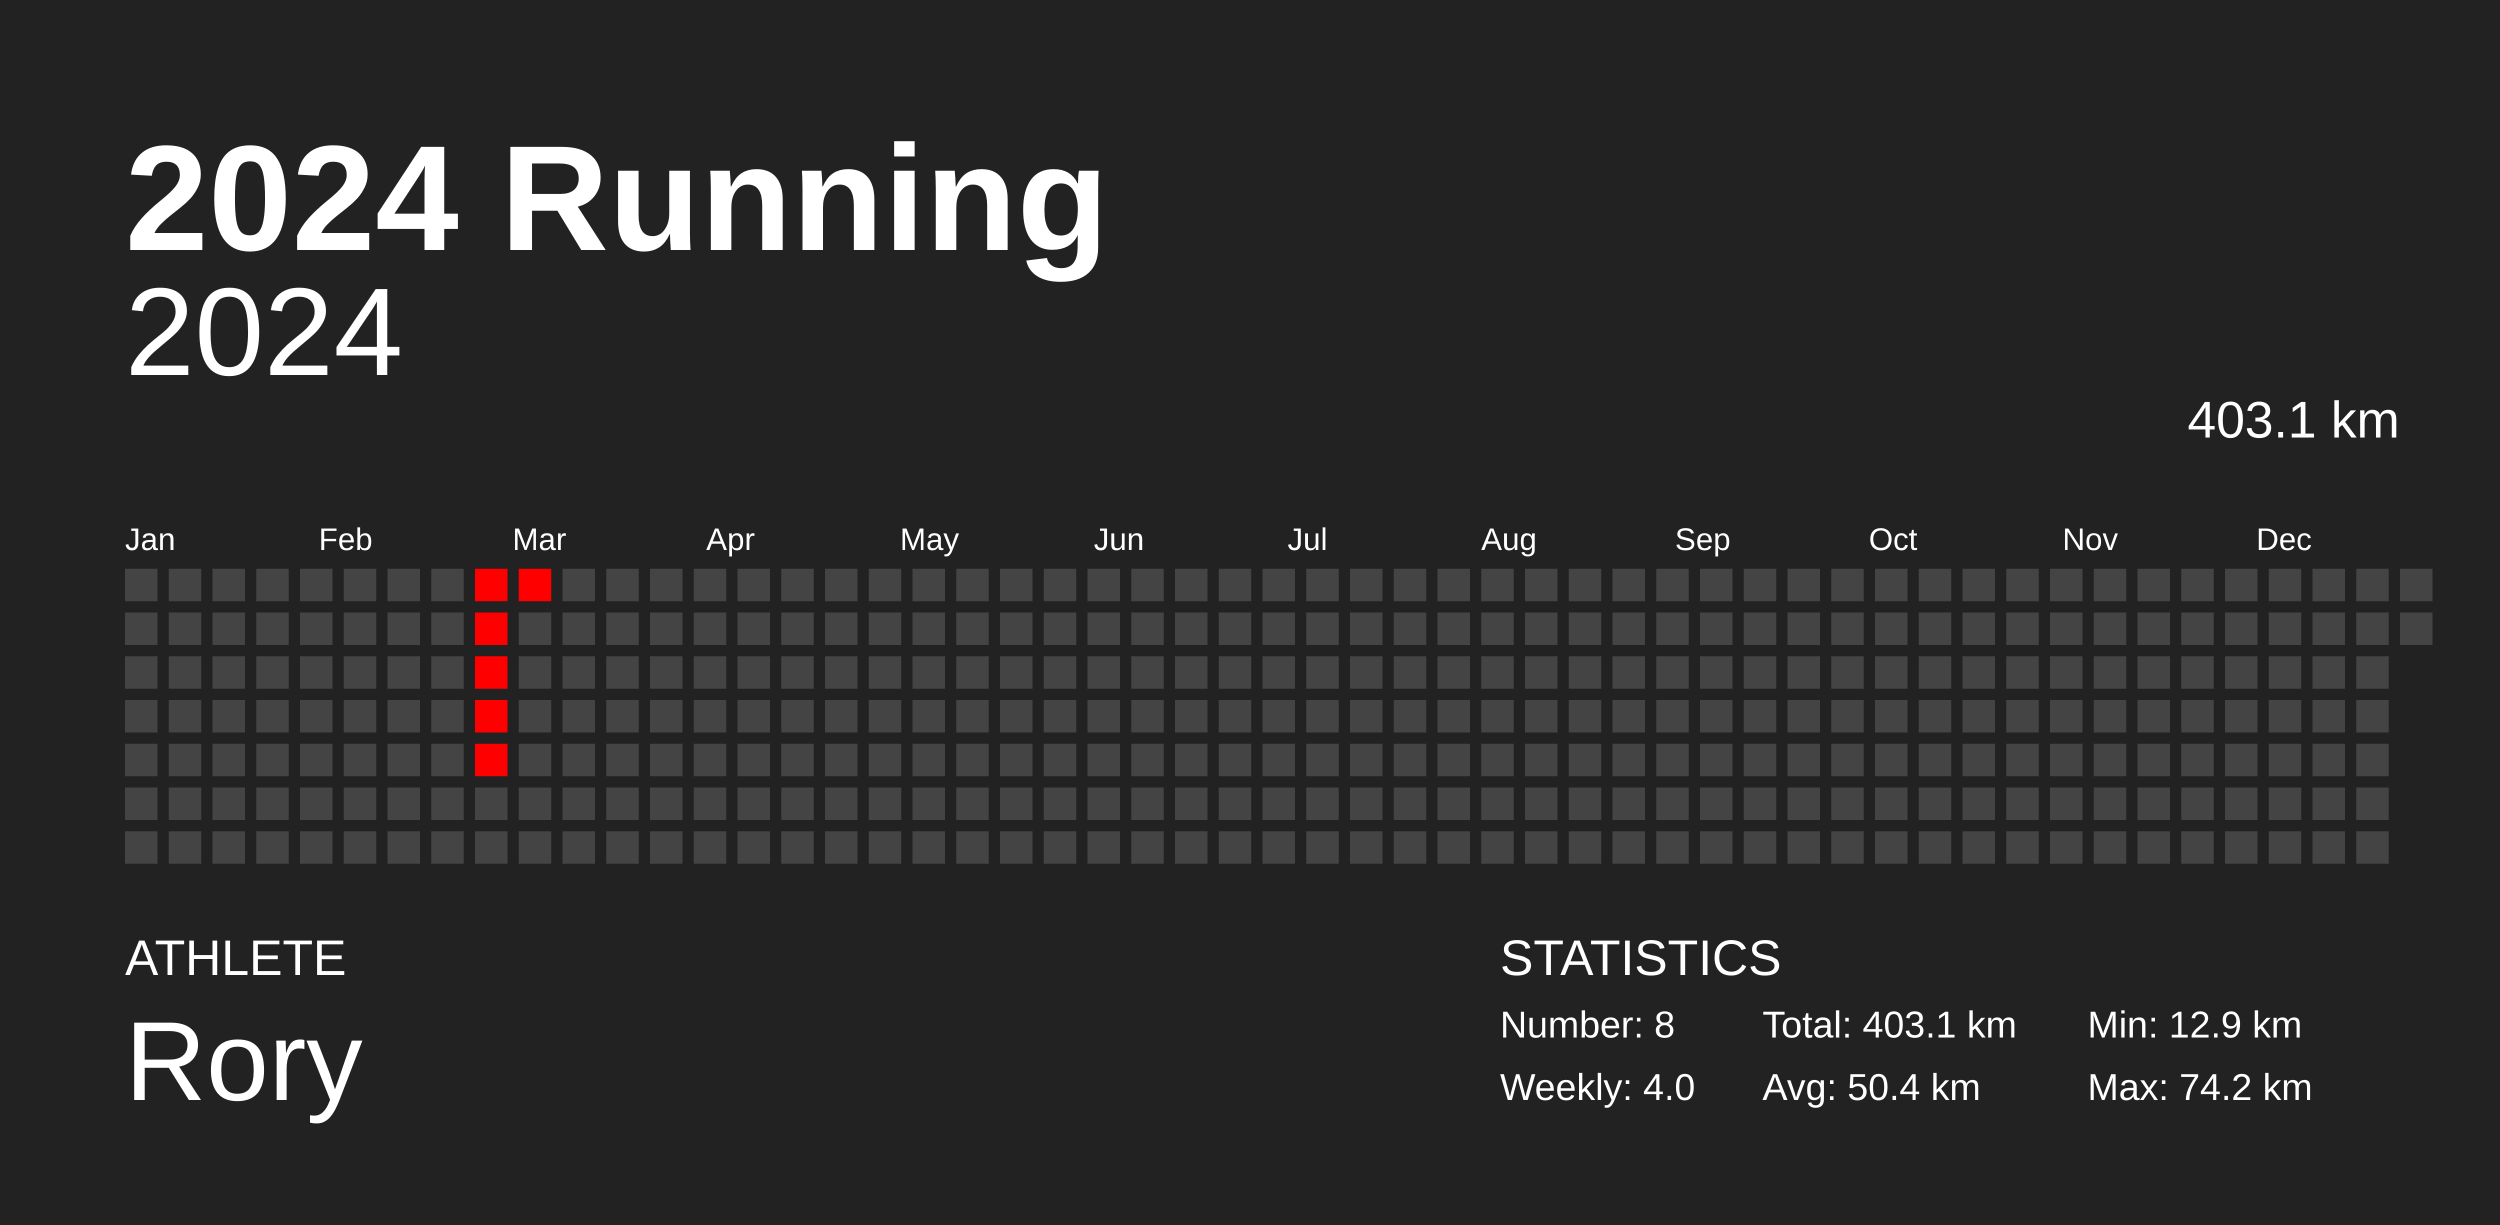
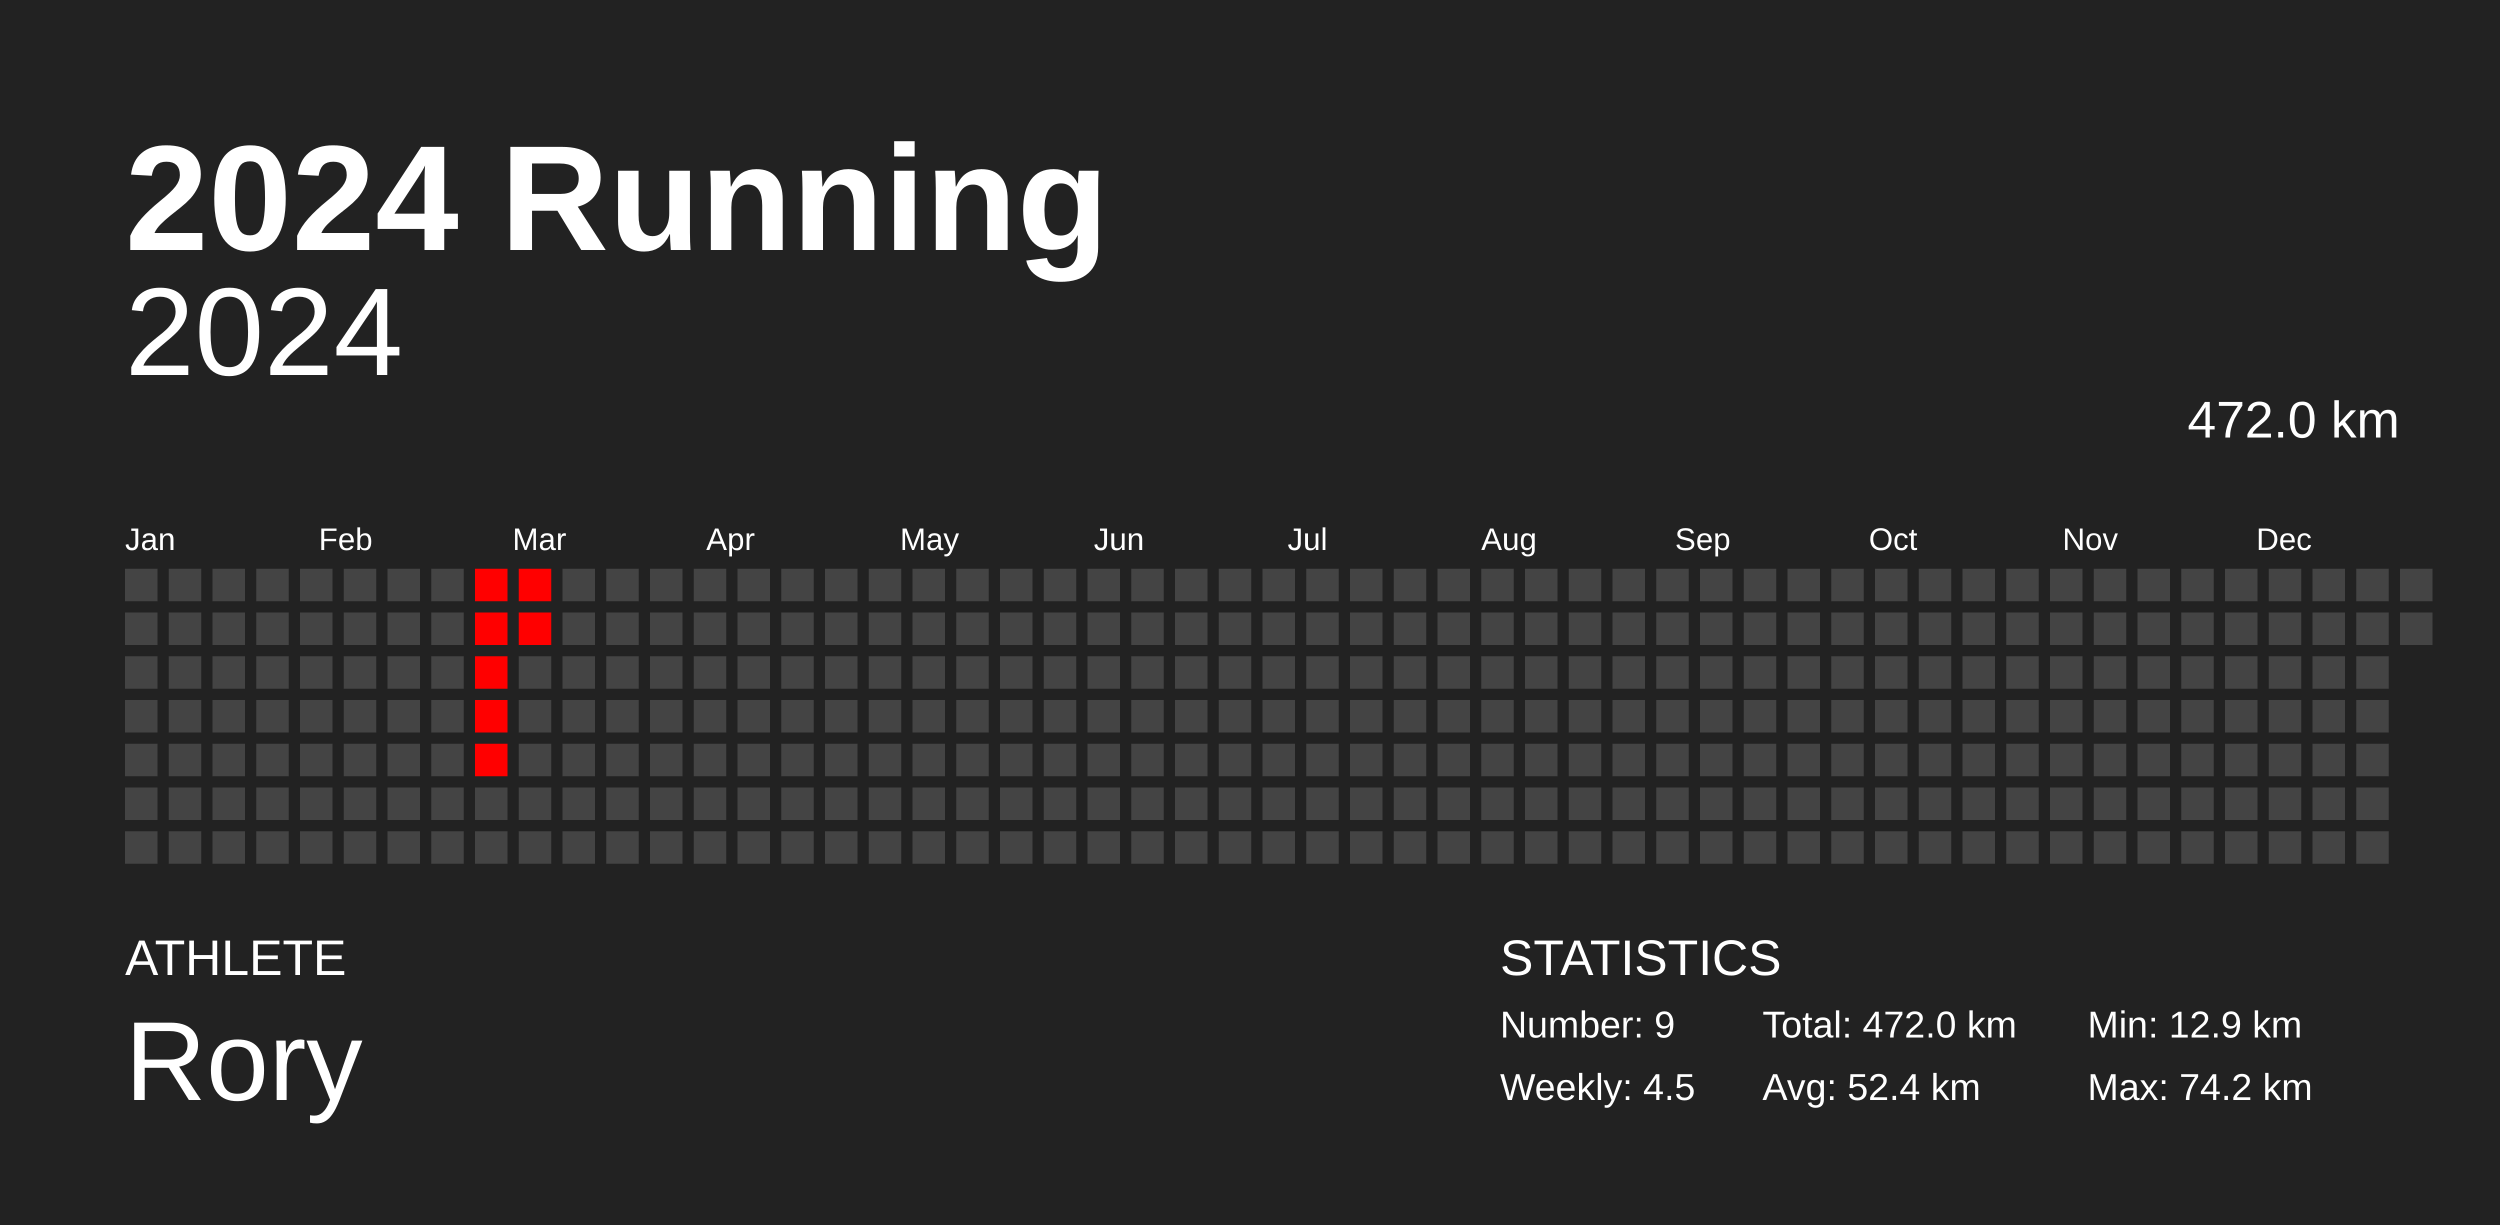
<svg xmlns="http://www.w3.org/2000/svg" baseProfile="full" height="98mm" version="1.1" viewBox="0,0,200,98" width="200mm">
  <defs />
  <rect fill="#222222" height="98" width="200" x="0" y="0" />
  <text fill="#FFFFFF" style="font-size:12px; font-family:Arial; font-weight:bold;" x="10" y="20">2024 Running</text>
  <text fill="#FFFFFF" style="font-size:4px; font-family:Arial" x="10" y="78">ATHLETE</text>
  <text fill="#FFFFFF" style="font-size:9px; font-family:Arial" x="10" y="88">Rory</text>
  <text fill="#FFFFFF" style="font-size:4px; font-family:Arial" x="120" y="78">STATISTICS</text>
-   <text fill="#FFFFFF" style="font-size:3px; font-family:Arial" x="120" y="83">Number: 8</text>
-   <text fill="#FFFFFF" style="font-size:3px; font-family:Arial" x="120" y="88">Weekly: 4.0</text>
-   <text fill="#FFFFFF" style="font-size:3px; font-family:Arial" x="141" y="83">Total: 403.1 km</text>
-   <text fill="#FFFFFF" style="font-size:3px; font-family:Arial" x="141" y="88">Avg: 50.4 km</text>
+   <text fill="#FFFFFF" style="font-size:3px; font-family:Arial" x="120" y="83">Number: 9</text>
+   <text fill="#FFFFFF" style="font-size:3px; font-family:Arial" x="120" y="88">Weekly: 4.5</text>
+   <text fill="#FFFFFF" style="font-size:3px; font-family:Arial" x="141" y="83">Total: 472.0 km</text>
+   <text fill="#FFFFFF" style="font-size:3px; font-family:Arial" x="141" y="88">Avg: 52.4 km</text>
  <text fill="#FFFFFF" style="font-size:3px; font-family:Arial" x="167" y="83">Min: 12.9 km</text>
  <text fill="#FFFFFF" style="font-size:3px; font-family:Arial" x="167" y="88">Max: 74.2 km</text>
  <text alignment-baseline="hanging" fill="#FFFFFF" style="font-size:10.0px; font-family:Arial;" x="10" y="30">2024</text>
-   <text alignment-baseline="hanging" fill="#FFFFFF" style="font-size:4.125px; font-family:Arial;" x="175" y="35">403.1 km</text>
+   <text alignment-baseline="hanging" fill="#FFFFFF" style="font-size:4.125px; font-family:Arial;" x="175" y="35">472.0 km</text>
  <text fill="#FFFFFF" style="font-size:2.5px; font-family:Arial" x="10.0" y="44">Jan</text>
  <text fill="#FFFFFF" style="font-size:2.5px; font-family:Arial" x="25.5" y="44">Feb</text>
  <text fill="#FFFFFF" style="font-size:2.5px; font-family:Arial" x="41.0" y="44">Mar</text>
  <text fill="#FFFFFF" style="font-size:2.5px; font-family:Arial" x="56.5" y="44">Apr</text>
  <text fill="#FFFFFF" style="font-size:2.5px; font-family:Arial" x="72.0" y="44">May</text>
  <text fill="#FFFFFF" style="font-size:2.5px; font-family:Arial" x="87.5" y="44">Jun</text>
  <text fill="#FFFFFF" style="font-size:2.5px; font-family:Arial" x="103.0" y="44">Jul</text>
  <text fill="#FFFFFF" style="font-size:2.5px; font-family:Arial" x="118.5" y="44">Aug</text>
  <text fill="#FFFFFF" style="font-size:2.5px; font-family:Arial" x="134.0" y="44">Sep</text>
  <text fill="#FFFFFF" style="font-size:2.5px; font-family:Arial" x="149.5" y="44">Oct</text>
  <text fill="#FFFFFF" style="font-size:2.5px; font-family:Arial" x="165.0" y="44">Nov</text>
  <text fill="#FFFFFF" style="font-size:2.5px; font-family:Arial" x="180.5" y="44">Dec</text>
  <rect fill="#444444" height="2.6" width="2.6" x="10.0" y="45.5" />
  <rect fill="#444444" height="2.6" width="2.6" x="10.0" y="49.0" />
  <rect fill="#444444" height="2.6" width="2.6" x="10.0" y="52.5" />
  <rect fill="#444444" height="2.6" width="2.6" x="10.0" y="56.0" />
  <rect fill="#444444" height="2.6" width="2.6" x="10.0" y="59.5" />
  <rect fill="#444444" height="2.6" width="2.6" x="10.0" y="63.0" />
  <rect fill="#444444" height="2.6" width="2.6" x="10.0" y="66.5" />
  <rect fill="#444444" height="2.6" width="2.6" x="13.5" y="45.5" />
  <rect fill="#444444" height="2.6" width="2.6" x="13.5" y="49.0" />
  <rect fill="#444444" height="2.6" width="2.6" x="13.5" y="52.5" />
  <rect fill="#444444" height="2.6" width="2.6" x="13.5" y="56.0" />
  <rect fill="#444444" height="2.6" width="2.6" x="13.5" y="59.5" />
  <rect fill="#444444" height="2.6" width="2.6" x="13.5" y="63.0" />
  <rect fill="#444444" height="2.6" width="2.6" x="13.5" y="66.5" />
  <rect fill="#444444" height="2.6" width="2.6" x="17.0" y="45.5" />
  <rect fill="#444444" height="2.6" width="2.6" x="17.0" y="49.0" />
  <rect fill="#444444" height="2.6" width="2.6" x="17.0" y="52.5" />
  <rect fill="#444444" height="2.6" width="2.6" x="17.0" y="56.0" />
  <rect fill="#444444" height="2.6" width="2.6" x="17.0" y="59.5" />
  <rect fill="#444444" height="2.6" width="2.6" x="17.0" y="63.0" />
  <rect fill="#444444" height="2.6" width="2.6" x="17.0" y="66.5" />
  <rect fill="#444444" height="2.6" width="2.6" x="20.5" y="45.5" />
  <rect fill="#444444" height="2.6" width="2.6" x="20.5" y="49.0" />
  <rect fill="#444444" height="2.6" width="2.6" x="20.5" y="52.5" />
  <rect fill="#444444" height="2.6" width="2.6" x="20.5" y="56.0" />
  <rect fill="#444444" height="2.6" width="2.6" x="20.5" y="59.5" />
  <rect fill="#444444" height="2.6" width="2.6" x="20.5" y="63.0" />
  <rect fill="#444444" height="2.6" width="2.6" x="20.5" y="66.5" />
  <rect fill="#444444" height="2.6" width="2.6" x="24.0" y="45.5" />
  <rect fill="#444444" height="2.6" width="2.6" x="24.0" y="49.0" />
  <rect fill="#444444" height="2.6" width="2.6" x="24.0" y="52.5" />
  <rect fill="#444444" height="2.6" width="2.6" x="24.0" y="56.0" />
  <rect fill="#444444" height="2.6" width="2.6" x="24.0" y="59.5" />
  <rect fill="#444444" height="2.6" width="2.6" x="24.0" y="63.0" />
  <rect fill="#444444" height="2.6" width="2.6" x="24.0" y="66.5" />
  <rect fill="#444444" height="2.6" width="2.6" x="27.5" y="45.5" />
  <rect fill="#444444" height="2.6" width="2.6" x="27.5" y="49.0" />
  <rect fill="#444444" height="2.6" width="2.6" x="27.5" y="52.5" />
  <rect fill="#444444" height="2.6" width="2.6" x="27.5" y="56.0" />
  <rect fill="#444444" height="2.6" width="2.6" x="27.5" y="59.5" />
  <rect fill="#444444" height="2.6" width="2.6" x="27.5" y="63.0" />
  <rect fill="#444444" height="2.6" width="2.6" x="27.5" y="66.5" />
  <rect fill="#444444" height="2.6" width="2.6" x="31.0" y="45.5" />
  <rect fill="#444444" height="2.6" width="2.6" x="31.0" y="49.0" />
  <rect fill="#444444" height="2.6" width="2.6" x="31.0" y="52.5" />
  <rect fill="#444444" height="2.6" width="2.6" x="31.0" y="56.0" />
  <rect fill="#444444" height="2.6" width="2.6" x="31.0" y="59.5" />
  <rect fill="#444444" height="2.6" width="2.6" x="31.0" y="63.0" />
  <rect fill="#444444" height="2.6" width="2.6" x="31.0" y="66.5" />
  <rect fill="#444444" height="2.6" width="2.6" x="34.5" y="45.5" />
  <rect fill="#444444" height="2.6" width="2.6" x="34.5" y="49.0" />
  <rect fill="#444444" height="2.6" width="2.6" x="34.5" y="52.5" />
  <rect fill="#444444" height="2.6" width="2.6" x="34.5" y="56.0" />
  <rect fill="#444444" height="2.6" width="2.6" x="34.5" y="59.5" />
  <rect fill="#444444" height="2.6" width="2.6" x="34.5" y="63.0" />
  <rect fill="#444444" height="2.6" width="2.6" x="34.5" y="66.5" />
  <rect fill="red" height="2.6" width="2.6" x="38.0" y="45.5" />
  <rect fill="red" height="2.6" width="2.6" x="38.0" y="49.0" />
  <rect fill="red" height="2.6" width="2.6" x="38.0" y="52.5" />
  <rect fill="red" height="2.6" width="2.6" x="38.0" y="56.0" />
  <rect fill="red" height="2.6" width="2.6" x="38.0" y="59.5" />
  <rect fill="#444444" height="2.6" width="2.6" x="38.0" y="63.0" />
  <rect fill="#444444" height="2.6" width="2.6" x="38.0" y="66.5" />
  <rect fill="red" height="2.6" width="2.6" x="41.5" y="45.5" />
-   <rect fill="#444444" height="2.6" width="2.6" x="41.5" y="49.0" />
+   <rect fill="red" height="2.6" width="2.6" x="41.5" y="49.0" />
  <rect fill="#444444" height="2.6" width="2.6" x="41.5" y="52.5" />
  <rect fill="#444444" height="2.6" width="2.6" x="41.5" y="56.0" />
  <rect fill="#444444" height="2.6" width="2.6" x="41.5" y="59.5" />
  <rect fill="#444444" height="2.6" width="2.6" x="41.5" y="63.0" />
  <rect fill="#444444" height="2.6" width="2.6" x="41.5" y="66.5" />
  <rect fill="#444444" height="2.6" width="2.6" x="45.0" y="45.5" />
  <rect fill="#444444" height="2.6" width="2.6" x="45.0" y="49.0" />
  <rect fill="#444444" height="2.6" width="2.6" x="45.0" y="52.5" />
  <rect fill="#444444" height="2.6" width="2.6" x="45.0" y="56.0" />
  <rect fill="#444444" height="2.6" width="2.6" x="45.0" y="59.5" />
  <rect fill="#444444" height="2.6" width="2.6" x="45.0" y="63.0" />
  <rect fill="#444444" height="2.6" width="2.6" x="45.0" y="66.5" />
  <rect fill="#444444" height="2.6" width="2.6" x="48.5" y="45.5" />
  <rect fill="#444444" height="2.6" width="2.6" x="48.5" y="49.0" />
  <rect fill="#444444" height="2.6" width="2.6" x="48.5" y="52.5" />
  <rect fill="#444444" height="2.6" width="2.6" x="48.5" y="56.0" />
  <rect fill="#444444" height="2.6" width="2.6" x="48.5" y="59.5" />
  <rect fill="#444444" height="2.6" width="2.6" x="48.5" y="63.0" />
  <rect fill="#444444" height="2.6" width="2.6" x="48.5" y="66.5" />
  <rect fill="#444444" height="2.6" width="2.6" x="52.0" y="45.5" />
  <rect fill="#444444" height="2.6" width="2.6" x="52.0" y="49.0" />
  <rect fill="#444444" height="2.6" width="2.6" x="52.0" y="52.5" />
  <rect fill="#444444" height="2.6" width="2.6" x="52.0" y="56.0" />
  <rect fill="#444444" height="2.6" width="2.6" x="52.0" y="59.5" />
  <rect fill="#444444" height="2.6" width="2.6" x="52.0" y="63.0" />
  <rect fill="#444444" height="2.6" width="2.6" x="52.0" y="66.5" />
  <rect fill="#444444" height="2.6" width="2.6" x="55.5" y="45.5" />
  <rect fill="#444444" height="2.6" width="2.6" x="55.5" y="49.0" />
  <rect fill="#444444" height="2.6" width="2.6" x="55.5" y="52.5" />
  <rect fill="#444444" height="2.6" width="2.6" x="55.5" y="56.0" />
  <rect fill="#444444" height="2.6" width="2.6" x="55.5" y="59.5" />
  <rect fill="#444444" height="2.6" width="2.6" x="55.5" y="63.0" />
  <rect fill="#444444" height="2.6" width="2.6" x="55.5" y="66.5" />
  <rect fill="#444444" height="2.6" width="2.6" x="59.0" y="45.5" />
  <rect fill="#444444" height="2.6" width="2.6" x="59.0" y="49.0" />
  <rect fill="#444444" height="2.6" width="2.6" x="59.0" y="52.5" />
  <rect fill="#444444" height="2.6" width="2.6" x="59.0" y="56.0" />
  <rect fill="#444444" height="2.6" width="2.6" x="59.0" y="59.5" />
  <rect fill="#444444" height="2.6" width="2.6" x="59.0" y="63.0" />
  <rect fill="#444444" height="2.6" width="2.6" x="59.0" y="66.5" />
  <rect fill="#444444" height="2.6" width="2.6" x="62.5" y="45.5" />
  <rect fill="#444444" height="2.6" width="2.6" x="62.5" y="49.0" />
  <rect fill="#444444" height="2.6" width="2.6" x="62.5" y="52.5" />
  <rect fill="#444444" height="2.6" width="2.6" x="62.5" y="56.0" />
  <rect fill="#444444" height="2.6" width="2.6" x="62.5" y="59.5" />
  <rect fill="#444444" height="2.6" width="2.6" x="62.5" y="63.0" />
  <rect fill="#444444" height="2.6" width="2.6" x="62.5" y="66.5" />
  <rect fill="#444444" height="2.6" width="2.6" x="66.0" y="45.5" />
  <rect fill="#444444" height="2.6" width="2.6" x="66.0" y="49.0" />
  <rect fill="#444444" height="2.6" width="2.6" x="66.0" y="52.5" />
  <rect fill="#444444" height="2.6" width="2.6" x="66.0" y="56.0" />
  <rect fill="#444444" height="2.6" width="2.6" x="66.0" y="59.5" />
  <rect fill="#444444" height="2.6" width="2.6" x="66.0" y="63.0" />
  <rect fill="#444444" height="2.6" width="2.6" x="66.0" y="66.5" />
  <rect fill="#444444" height="2.6" width="2.6" x="69.5" y="45.5" />
  <rect fill="#444444" height="2.6" width="2.6" x="69.5" y="49.0" />
  <rect fill="#444444" height="2.6" width="2.6" x="69.5" y="52.5" />
  <rect fill="#444444" height="2.6" width="2.6" x="69.5" y="56.0" />
  <rect fill="#444444" height="2.6" width="2.6" x="69.5" y="59.5" />
  <rect fill="#444444" height="2.6" width="2.6" x="69.5" y="63.0" />
  <rect fill="#444444" height="2.6" width="2.6" x="69.5" y="66.5" />
  <rect fill="#444444" height="2.6" width="2.6" x="73.0" y="45.5" />
  <rect fill="#444444" height="2.6" width="2.6" x="73.0" y="49.0" />
  <rect fill="#444444" height="2.6" width="2.6" x="73.0" y="52.5" />
  <rect fill="#444444" height="2.6" width="2.6" x="73.0" y="56.0" />
  <rect fill="#444444" height="2.6" width="2.6" x="73.0" y="59.5" />
  <rect fill="#444444" height="2.6" width="2.6" x="73.0" y="63.0" />
  <rect fill="#444444" height="2.6" width="2.6" x="73.0" y="66.5" />
  <rect fill="#444444" height="2.6" width="2.6" x="76.5" y="45.5" />
  <rect fill="#444444" height="2.6" width="2.6" x="76.5" y="49.0" />
  <rect fill="#444444" height="2.6" width="2.6" x="76.5" y="52.5" />
  <rect fill="#444444" height="2.6" width="2.6" x="76.5" y="56.0" />
  <rect fill="#444444" height="2.6" width="2.6" x="76.5" y="59.5" />
  <rect fill="#444444" height="2.6" width="2.6" x="76.5" y="63.0" />
  <rect fill="#444444" height="2.6" width="2.6" x="76.5" y="66.5" />
  <rect fill="#444444" height="2.6" width="2.6" x="80.0" y="45.5" />
  <rect fill="#444444" height="2.6" width="2.6" x="80.0" y="49.0" />
  <rect fill="#444444" height="2.6" width="2.6" x="80.0" y="52.5" />
  <rect fill="#444444" height="2.6" width="2.6" x="80.0" y="56.0" />
  <rect fill="#444444" height="2.6" width="2.6" x="80.0" y="59.5" />
  <rect fill="#444444" height="2.6" width="2.6" x="80.0" y="63.0" />
  <rect fill="#444444" height="2.6" width="2.6" x="80.0" y="66.5" />
  <rect fill="#444444" height="2.6" width="2.6" x="83.5" y="45.5" />
  <rect fill="#444444" height="2.6" width="2.6" x="83.5" y="49.0" />
  <rect fill="#444444" height="2.6" width="2.6" x="83.5" y="52.5" />
  <rect fill="#444444" height="2.6" width="2.6" x="83.5" y="56.0" />
  <rect fill="#444444" height="2.6" width="2.6" x="83.5" y="59.5" />
  <rect fill="#444444" height="2.6" width="2.6" x="83.5" y="63.0" />
  <rect fill="#444444" height="2.6" width="2.6" x="83.5" y="66.5" />
  <rect fill="#444444" height="2.6" width="2.6" x="87.0" y="45.5" />
  <rect fill="#444444" height="2.6" width="2.6" x="87.0" y="49.0" />
  <rect fill="#444444" height="2.6" width="2.6" x="87.0" y="52.5" />
  <rect fill="#444444" height="2.6" width="2.6" x="87.0" y="56.0" />
  <rect fill="#444444" height="2.6" width="2.6" x="87.0" y="59.5" />
  <rect fill="#444444" height="2.6" width="2.6" x="87.0" y="63.0" />
  <rect fill="#444444" height="2.6" width="2.6" x="87.0" y="66.5" />
  <rect fill="#444444" height="2.6" width="2.6" x="90.5" y="45.5" />
  <rect fill="#444444" height="2.6" width="2.6" x="90.5" y="49.0" />
  <rect fill="#444444" height="2.6" width="2.6" x="90.5" y="52.5" />
  <rect fill="#444444" height="2.6" width="2.6" x="90.5" y="56.0" />
  <rect fill="#444444" height="2.6" width="2.6" x="90.5" y="59.5" />
  <rect fill="#444444" height="2.6" width="2.6" x="90.5" y="63.0" />
  <rect fill="#444444" height="2.6" width="2.6" x="90.5" y="66.5" />
  <rect fill="#444444" height="2.6" width="2.6" x="94.0" y="45.5" />
  <rect fill="#444444" height="2.6" width="2.6" x="94.0" y="49.0" />
  <rect fill="#444444" height="2.6" width="2.6" x="94.0" y="52.5" />
  <rect fill="#444444" height="2.6" width="2.6" x="94.0" y="56.0" />
  <rect fill="#444444" height="2.6" width="2.6" x="94.0" y="59.5" />
  <rect fill="#444444" height="2.6" width="2.6" x="94.0" y="63.0" />
  <rect fill="#444444" height="2.6" width="2.6" x="94.0" y="66.5" />
  <rect fill="#444444" height="2.6" width="2.6" x="97.5" y="45.5" />
  <rect fill="#444444" height="2.6" width="2.6" x="97.5" y="49.0" />
  <rect fill="#444444" height="2.6" width="2.6" x="97.5" y="52.5" />
  <rect fill="#444444" height="2.6" width="2.6" x="97.5" y="56.0" />
  <rect fill="#444444" height="2.6" width="2.6" x="97.5" y="59.5" />
  <rect fill="#444444" height="2.6" width="2.6" x="97.5" y="63.0" />
  <rect fill="#444444" height="2.6" width="2.6" x="97.5" y="66.5" />
  <rect fill="#444444" height="2.6" width="2.6" x="101.0" y="45.5" />
  <rect fill="#444444" height="2.6" width="2.6" x="101.0" y="49.0" />
  <rect fill="#444444" height="2.6" width="2.6" x="101.0" y="52.5" />
  <rect fill="#444444" height="2.6" width="2.6" x="101.0" y="56.0" />
  <rect fill="#444444" height="2.6" width="2.6" x="101.0" y="59.5" />
  <rect fill="#444444" height="2.6" width="2.6" x="101.0" y="63.0" />
  <rect fill="#444444" height="2.6" width="2.6" x="101.0" y="66.5" />
  <rect fill="#444444" height="2.6" width="2.6" x="104.5" y="45.5" />
  <rect fill="#444444" height="2.6" width="2.6" x="104.5" y="49.0" />
  <rect fill="#444444" height="2.6" width="2.6" x="104.5" y="52.5" />
  <rect fill="#444444" height="2.6" width="2.6" x="104.5" y="56.0" />
  <rect fill="#444444" height="2.6" width="2.6" x="104.5" y="59.5" />
  <rect fill="#444444" height="2.6" width="2.6" x="104.5" y="63.0" />
  <rect fill="#444444" height="2.6" width="2.6" x="104.5" y="66.5" />
  <rect fill="#444444" height="2.6" width="2.6" x="108.0" y="45.5" />
  <rect fill="#444444" height="2.6" width="2.6" x="108.0" y="49.0" />
  <rect fill="#444444" height="2.6" width="2.6" x="108.0" y="52.5" />
  <rect fill="#444444" height="2.6" width="2.6" x="108.0" y="56.0" />
  <rect fill="#444444" height="2.6" width="2.6" x="108.0" y="59.5" />
  <rect fill="#444444" height="2.6" width="2.6" x="108.0" y="63.0" />
  <rect fill="#444444" height="2.6" width="2.6" x="108.0" y="66.5" />
  <rect fill="#444444" height="2.6" width="2.6" x="111.5" y="45.5" />
  <rect fill="#444444" height="2.6" width="2.6" x="111.5" y="49.0" />
  <rect fill="#444444" height="2.6" width="2.6" x="111.5" y="52.5" />
  <rect fill="#444444" height="2.6" width="2.6" x="111.5" y="56.0" />
  <rect fill="#444444" height="2.6" width="2.6" x="111.5" y="59.5" />
  <rect fill="#444444" height="2.6" width="2.6" x="111.5" y="63.0" />
  <rect fill="#444444" height="2.6" width="2.6" x="111.5" y="66.5" />
  <rect fill="#444444" height="2.6" width="2.6" x="115.0" y="45.5" />
  <rect fill="#444444" height="2.6" width="2.6" x="115.0" y="49.0" />
  <rect fill="#444444" height="2.6" width="2.6" x="115.0" y="52.5" />
  <rect fill="#444444" height="2.6" width="2.6" x="115.0" y="56.0" />
  <rect fill="#444444" height="2.6" width="2.6" x="115.0" y="59.5" />
  <rect fill="#444444" height="2.6" width="2.6" x="115.0" y="63.0" />
  <rect fill="#444444" height="2.6" width="2.6" x="115.0" y="66.5" />
  <rect fill="#444444" height="2.6" width="2.6" x="118.5" y="45.5" />
  <rect fill="#444444" height="2.6" width="2.6" x="118.5" y="49.0" />
  <rect fill="#444444" height="2.6" width="2.6" x="118.5" y="52.5" />
  <rect fill="#444444" height="2.6" width="2.6" x="118.5" y="56.0" />
  <rect fill="#444444" height="2.6" width="2.6" x="118.5" y="59.5" />
  <rect fill="#444444" height="2.6" width="2.6" x="118.5" y="63.0" />
  <rect fill="#444444" height="2.6" width="2.6" x="118.5" y="66.5" />
  <rect fill="#444444" height="2.6" width="2.6" x="122.0" y="45.5" />
  <rect fill="#444444" height="2.6" width="2.6" x="122.0" y="49.0" />
  <rect fill="#444444" height="2.6" width="2.6" x="122.0" y="52.5" />
  <rect fill="#444444" height="2.6" width="2.6" x="122.0" y="56.0" />
  <rect fill="#444444" height="2.6" width="2.6" x="122.0" y="59.5" />
  <rect fill="#444444" height="2.6" width="2.6" x="122.0" y="63.0" />
  <rect fill="#444444" height="2.6" width="2.6" x="122.0" y="66.5" />
  <rect fill="#444444" height="2.6" width="2.6" x="125.5" y="45.5" />
  <rect fill="#444444" height="2.6" width="2.6" x="125.5" y="49.0" />
  <rect fill="#444444" height="2.6" width="2.6" x="125.5" y="52.5" />
  <rect fill="#444444" height="2.6" width="2.6" x="125.5" y="56.0" />
  <rect fill="#444444" height="2.6" width="2.6" x="125.5" y="59.5" />
  <rect fill="#444444" height="2.6" width="2.6" x="125.5" y="63.0" />
  <rect fill="#444444" height="2.6" width="2.6" x="125.5" y="66.5" />
  <rect fill="#444444" height="2.6" width="2.6" x="129.0" y="45.5" />
  <rect fill="#444444" height="2.6" width="2.6" x="129.0" y="49.0" />
  <rect fill="#444444" height="2.6" width="2.6" x="129.0" y="52.5" />
  <rect fill="#444444" height="2.6" width="2.6" x="129.0" y="56.0" />
  <rect fill="#444444" height="2.6" width="2.6" x="129.0" y="59.5" />
  <rect fill="#444444" height="2.6" width="2.6" x="129.0" y="63.0" />
  <rect fill="#444444" height="2.6" width="2.6" x="129.0" y="66.5" />
  <rect fill="#444444" height="2.6" width="2.6" x="132.5" y="45.5" />
  <rect fill="#444444" height="2.6" width="2.6" x="132.5" y="49.0" />
  <rect fill="#444444" height="2.6" width="2.6" x="132.5" y="52.5" />
  <rect fill="#444444" height="2.6" width="2.6" x="132.5" y="56.0" />
  <rect fill="#444444" height="2.6" width="2.6" x="132.5" y="59.5" />
  <rect fill="#444444" height="2.6" width="2.6" x="132.5" y="63.0" />
  <rect fill="#444444" height="2.6" width="2.6" x="132.5" y="66.5" />
  <rect fill="#444444" height="2.6" width="2.6" x="136.0" y="45.5" />
  <rect fill="#444444" height="2.6" width="2.6" x="136.0" y="49.0" />
  <rect fill="#444444" height="2.6" width="2.6" x="136.0" y="52.5" />
  <rect fill="#444444" height="2.6" width="2.6" x="136.0" y="56.0" />
  <rect fill="#444444" height="2.6" width="2.6" x="136.0" y="59.5" />
  <rect fill="#444444" height="2.6" width="2.6" x="136.0" y="63.0" />
  <rect fill="#444444" height="2.6" width="2.6" x="136.0" y="66.5" />
  <rect fill="#444444" height="2.6" width="2.6" x="139.5" y="45.5" />
  <rect fill="#444444" height="2.6" width="2.6" x="139.5" y="49.0" />
  <rect fill="#444444" height="2.6" width="2.6" x="139.5" y="52.5" />
  <rect fill="#444444" height="2.6" width="2.6" x="139.5" y="56.0" />
  <rect fill="#444444" height="2.6" width="2.6" x="139.5" y="59.5" />
  <rect fill="#444444" height="2.6" width="2.6" x="139.5" y="63.0" />
  <rect fill="#444444" height="2.6" width="2.6" x="139.5" y="66.5" />
  <rect fill="#444444" height="2.6" width="2.6" x="143.0" y="45.5" />
  <rect fill="#444444" height="2.6" width="2.6" x="143.0" y="49.0" />
  <rect fill="#444444" height="2.6" width="2.6" x="143.0" y="52.5" />
  <rect fill="#444444" height="2.6" width="2.6" x="143.0" y="56.0" />
  <rect fill="#444444" height="2.6" width="2.6" x="143.0" y="59.5" />
  <rect fill="#444444" height="2.6" width="2.6" x="143.0" y="63.0" />
  <rect fill="#444444" height="2.6" width="2.6" x="143.0" y="66.5" />
  <rect fill="#444444" height="2.6" width="2.6" x="146.5" y="45.5" />
  <rect fill="#444444" height="2.6" width="2.6" x="146.5" y="49.0" />
  <rect fill="#444444" height="2.6" width="2.6" x="146.5" y="52.5" />
  <rect fill="#444444" height="2.6" width="2.6" x="146.5" y="56.0" />
  <rect fill="#444444" height="2.6" width="2.6" x="146.5" y="59.5" />
  <rect fill="#444444" height="2.6" width="2.6" x="146.5" y="63.0" />
  <rect fill="#444444" height="2.6" width="2.6" x="146.5" y="66.5" />
  <rect fill="#444444" height="2.6" width="2.6" x="150.0" y="45.5" />
  <rect fill="#444444" height="2.6" width="2.6" x="150.0" y="49.0" />
  <rect fill="#444444" height="2.6" width="2.6" x="150.0" y="52.5" />
  <rect fill="#444444" height="2.6" width="2.6" x="150.0" y="56.0" />
  <rect fill="#444444" height="2.6" width="2.6" x="150.0" y="59.5" />
  <rect fill="#444444" height="2.6" width="2.6" x="150.0" y="63.0" />
  <rect fill="#444444" height="2.6" width="2.6" x="150.0" y="66.5" />
  <rect fill="#444444" height="2.6" width="2.6" x="153.5" y="45.5" />
  <rect fill="#444444" height="2.6" width="2.6" x="153.5" y="49.0" />
  <rect fill="#444444" height="2.6" width="2.6" x="153.5" y="52.5" />
  <rect fill="#444444" height="2.6" width="2.6" x="153.5" y="56.0" />
  <rect fill="#444444" height="2.6" width="2.6" x="153.5" y="59.5" />
  <rect fill="#444444" height="2.6" width="2.6" x="153.5" y="63.0" />
  <rect fill="#444444" height="2.6" width="2.6" x="153.5" y="66.5" />
  <rect fill="#444444" height="2.6" width="2.6" x="157.0" y="45.5" />
  <rect fill="#444444" height="2.6" width="2.6" x="157.0" y="49.0" />
  <rect fill="#444444" height="2.6" width="2.6" x="157.0" y="52.5" />
  <rect fill="#444444" height="2.6" width="2.6" x="157.0" y="56.0" />
  <rect fill="#444444" height="2.6" width="2.6" x="157.0" y="59.5" />
  <rect fill="#444444" height="2.6" width="2.6" x="157.0" y="63.0" />
  <rect fill="#444444" height="2.6" width="2.6" x="157.0" y="66.5" />
  <rect fill="#444444" height="2.6" width="2.6" x="160.5" y="45.5" />
  <rect fill="#444444" height="2.6" width="2.6" x="160.5" y="49.0" />
  <rect fill="#444444" height="2.6" width="2.6" x="160.5" y="52.5" />
  <rect fill="#444444" height="2.6" width="2.6" x="160.5" y="56.0" />
  <rect fill="#444444" height="2.6" width="2.6" x="160.5" y="59.5" />
  <rect fill="#444444" height="2.6" width="2.6" x="160.5" y="63.0" />
  <rect fill="#444444" height="2.6" width="2.6" x="160.5" y="66.5" />
  <rect fill="#444444" height="2.6" width="2.6" x="164.0" y="45.5" />
  <rect fill="#444444" height="2.6" width="2.6" x="164.0" y="49.0" />
  <rect fill="#444444" height="2.6" width="2.6" x="164.0" y="52.5" />
  <rect fill="#444444" height="2.6" width="2.6" x="164.0" y="56.0" />
  <rect fill="#444444" height="2.6" width="2.6" x="164.0" y="59.5" />
  <rect fill="#444444" height="2.6" width="2.6" x="164.0" y="63.0" />
  <rect fill="#444444" height="2.6" width="2.6" x="164.0" y="66.5" />
  <rect fill="#444444" height="2.6" width="2.6" x="167.5" y="45.5" />
  <rect fill="#444444" height="2.6" width="2.6" x="167.5" y="49.0" />
  <rect fill="#444444" height="2.6" width="2.6" x="167.5" y="52.5" />
  <rect fill="#444444" height="2.6" width="2.6" x="167.5" y="56.0" />
  <rect fill="#444444" height="2.6" width="2.6" x="167.5" y="59.5" />
  <rect fill="#444444" height="2.6" width="2.6" x="167.5" y="63.0" />
  <rect fill="#444444" height="2.6" width="2.6" x="167.5" y="66.5" />
  <rect fill="#444444" height="2.6" width="2.6" x="171.0" y="45.5" />
  <rect fill="#444444" height="2.6" width="2.6" x="171.0" y="49.0" />
  <rect fill="#444444" height="2.6" width="2.6" x="171.0" y="52.5" />
  <rect fill="#444444" height="2.6" width="2.6" x="171.0" y="56.0" />
  <rect fill="#444444" height="2.6" width="2.6" x="171.0" y="59.5" />
  <rect fill="#444444" height="2.6" width="2.6" x="171.0" y="63.0" />
  <rect fill="#444444" height="2.6" width="2.6" x="171.0" y="66.5" />
  <rect fill="#444444" height="2.6" width="2.6" x="174.5" y="45.5" />
  <rect fill="#444444" height="2.6" width="2.6" x="174.5" y="49.0" />
  <rect fill="#444444" height="2.6" width="2.6" x="174.5" y="52.5" />
  <rect fill="#444444" height="2.6" width="2.6" x="174.5" y="56.0" />
  <rect fill="#444444" height="2.6" width="2.6" x="174.5" y="59.5" />
  <rect fill="#444444" height="2.6" width="2.6" x="174.5" y="63.0" />
  <rect fill="#444444" height="2.6" width="2.6" x="174.5" y="66.5" />
  <rect fill="#444444" height="2.6" width="2.6" x="178.0" y="45.5" />
  <rect fill="#444444" height="2.6" width="2.6" x="178.0" y="49.0" />
  <rect fill="#444444" height="2.6" width="2.6" x="178.0" y="52.5" />
  <rect fill="#444444" height="2.6" width="2.6" x="178.0" y="56.0" />
  <rect fill="#444444" height="2.6" width="2.6" x="178.0" y="59.5" />
  <rect fill="#444444" height="2.6" width="2.6" x="178.0" y="63.0" />
  <rect fill="#444444" height="2.6" width="2.6" x="178.0" y="66.5" />
  <rect fill="#444444" height="2.6" width="2.6" x="181.5" y="45.5" />
  <rect fill="#444444" height="2.6" width="2.6" x="181.5" y="49.0" />
  <rect fill="#444444" height="2.6" width="2.6" x="181.5" y="52.5" />
  <rect fill="#444444" height="2.6" width="2.6" x="181.5" y="56.0" />
  <rect fill="#444444" height="2.6" width="2.6" x="181.5" y="59.5" />
  <rect fill="#444444" height="2.6" width="2.6" x="181.5" y="63.0" />
  <rect fill="#444444" height="2.6" width="2.6" x="181.5" y="66.5" />
  <rect fill="#444444" height="2.6" width="2.6" x="185.0" y="45.5" />
  <rect fill="#444444" height="2.6" width="2.6" x="185.0" y="49.0" />
  <rect fill="#444444" height="2.6" width="2.6" x="185.0" y="52.5" />
  <rect fill="#444444" height="2.6" width="2.6" x="185.0" y="56.0" />
  <rect fill="#444444" height="2.6" width="2.6" x="185.0" y="59.5" />
  <rect fill="#444444" height="2.6" width="2.6" x="185.0" y="63.0" />
  <rect fill="#444444" height="2.6" width="2.6" x="185.0" y="66.5" />
  <rect fill="#444444" height="2.6" width="2.6" x="188.5" y="45.5" />
  <rect fill="#444444" height="2.6" width="2.6" x="188.5" y="49.0" />
  <rect fill="#444444" height="2.6" width="2.6" x="188.5" y="52.5" />
  <rect fill="#444444" height="2.6" width="2.6" x="188.5" y="56.0" />
  <rect fill="#444444" height="2.6" width="2.6" x="188.5" y="59.5" />
  <rect fill="#444444" height="2.6" width="2.6" x="188.5" y="63.0" />
  <rect fill="#444444" height="2.6" width="2.6" x="188.5" y="66.5" />
  <rect fill="#444444" height="2.6" width="2.6" x="192.0" y="45.5" />
  <rect fill="#444444" height="2.6" width="2.6" x="192.0" y="49.0" />
</svg>
